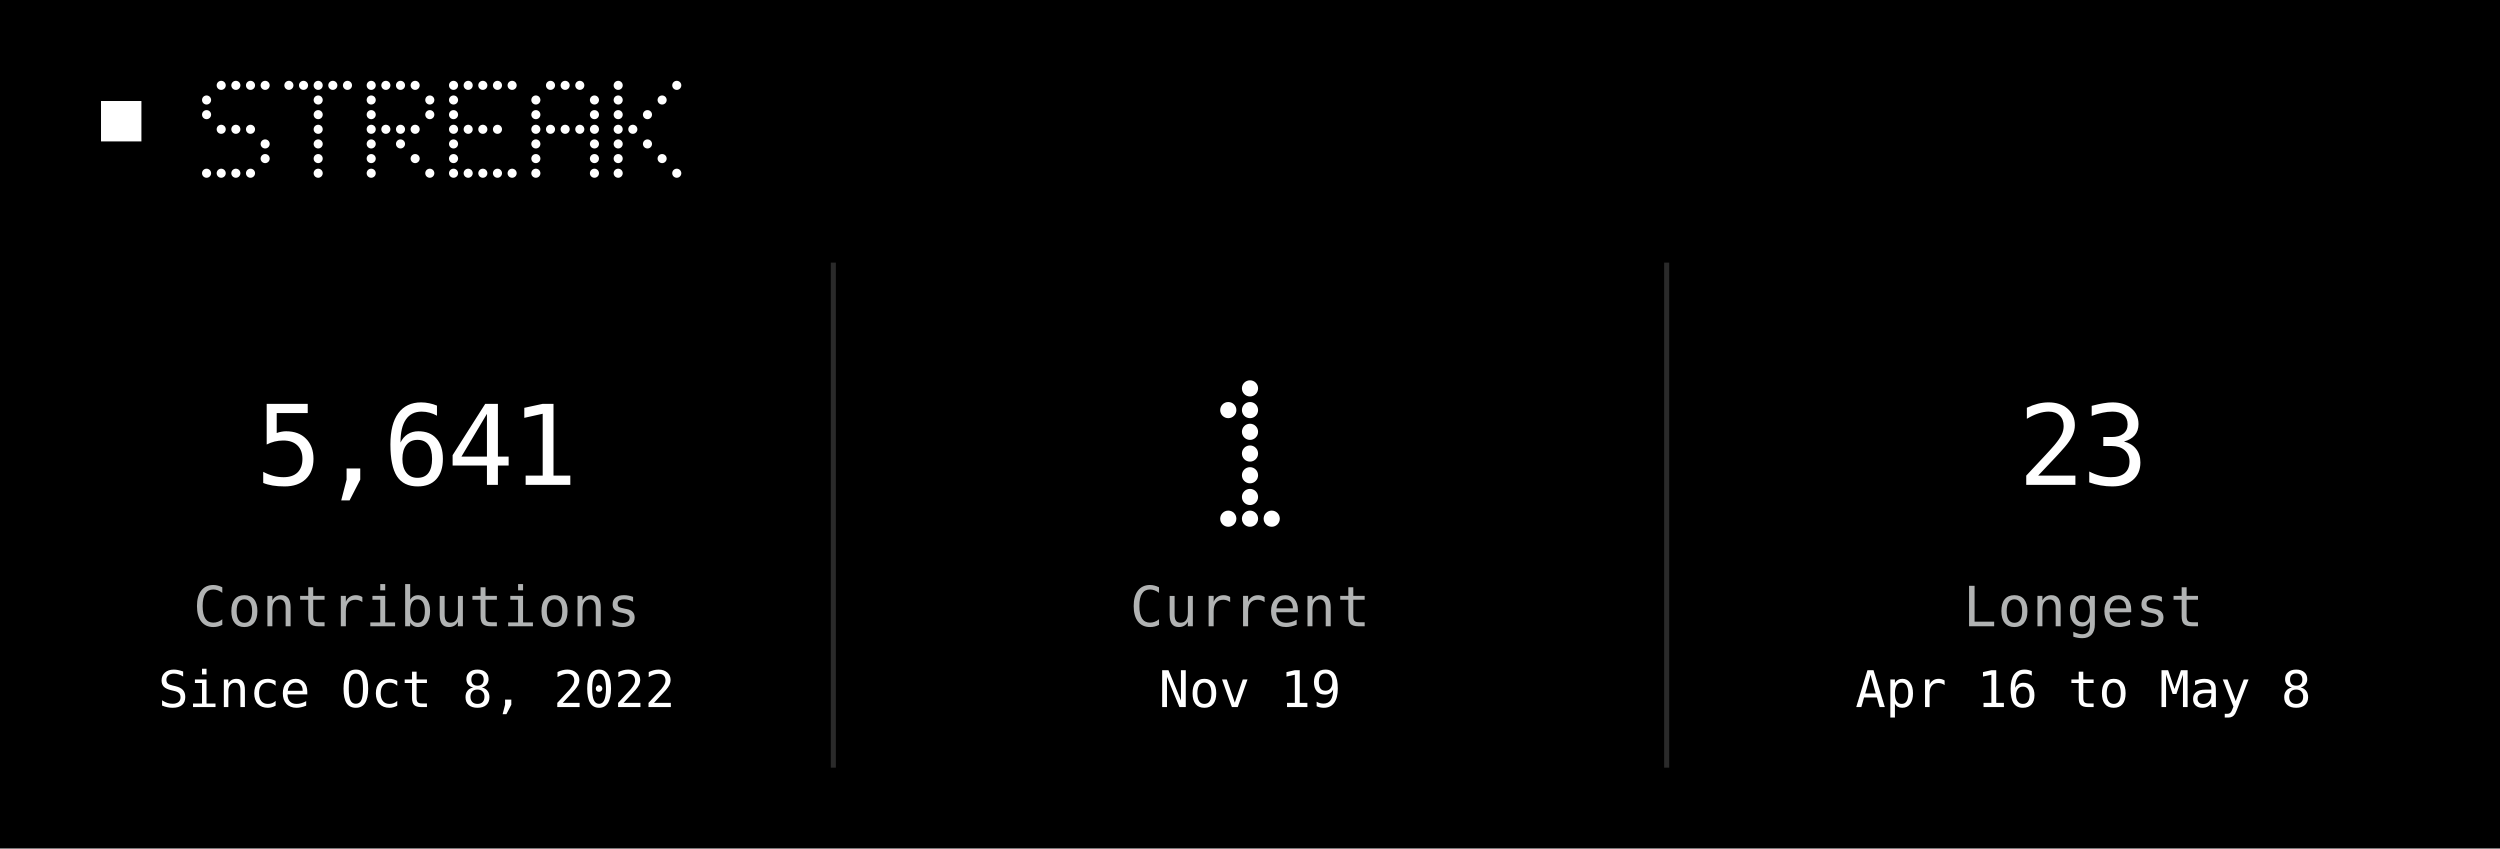
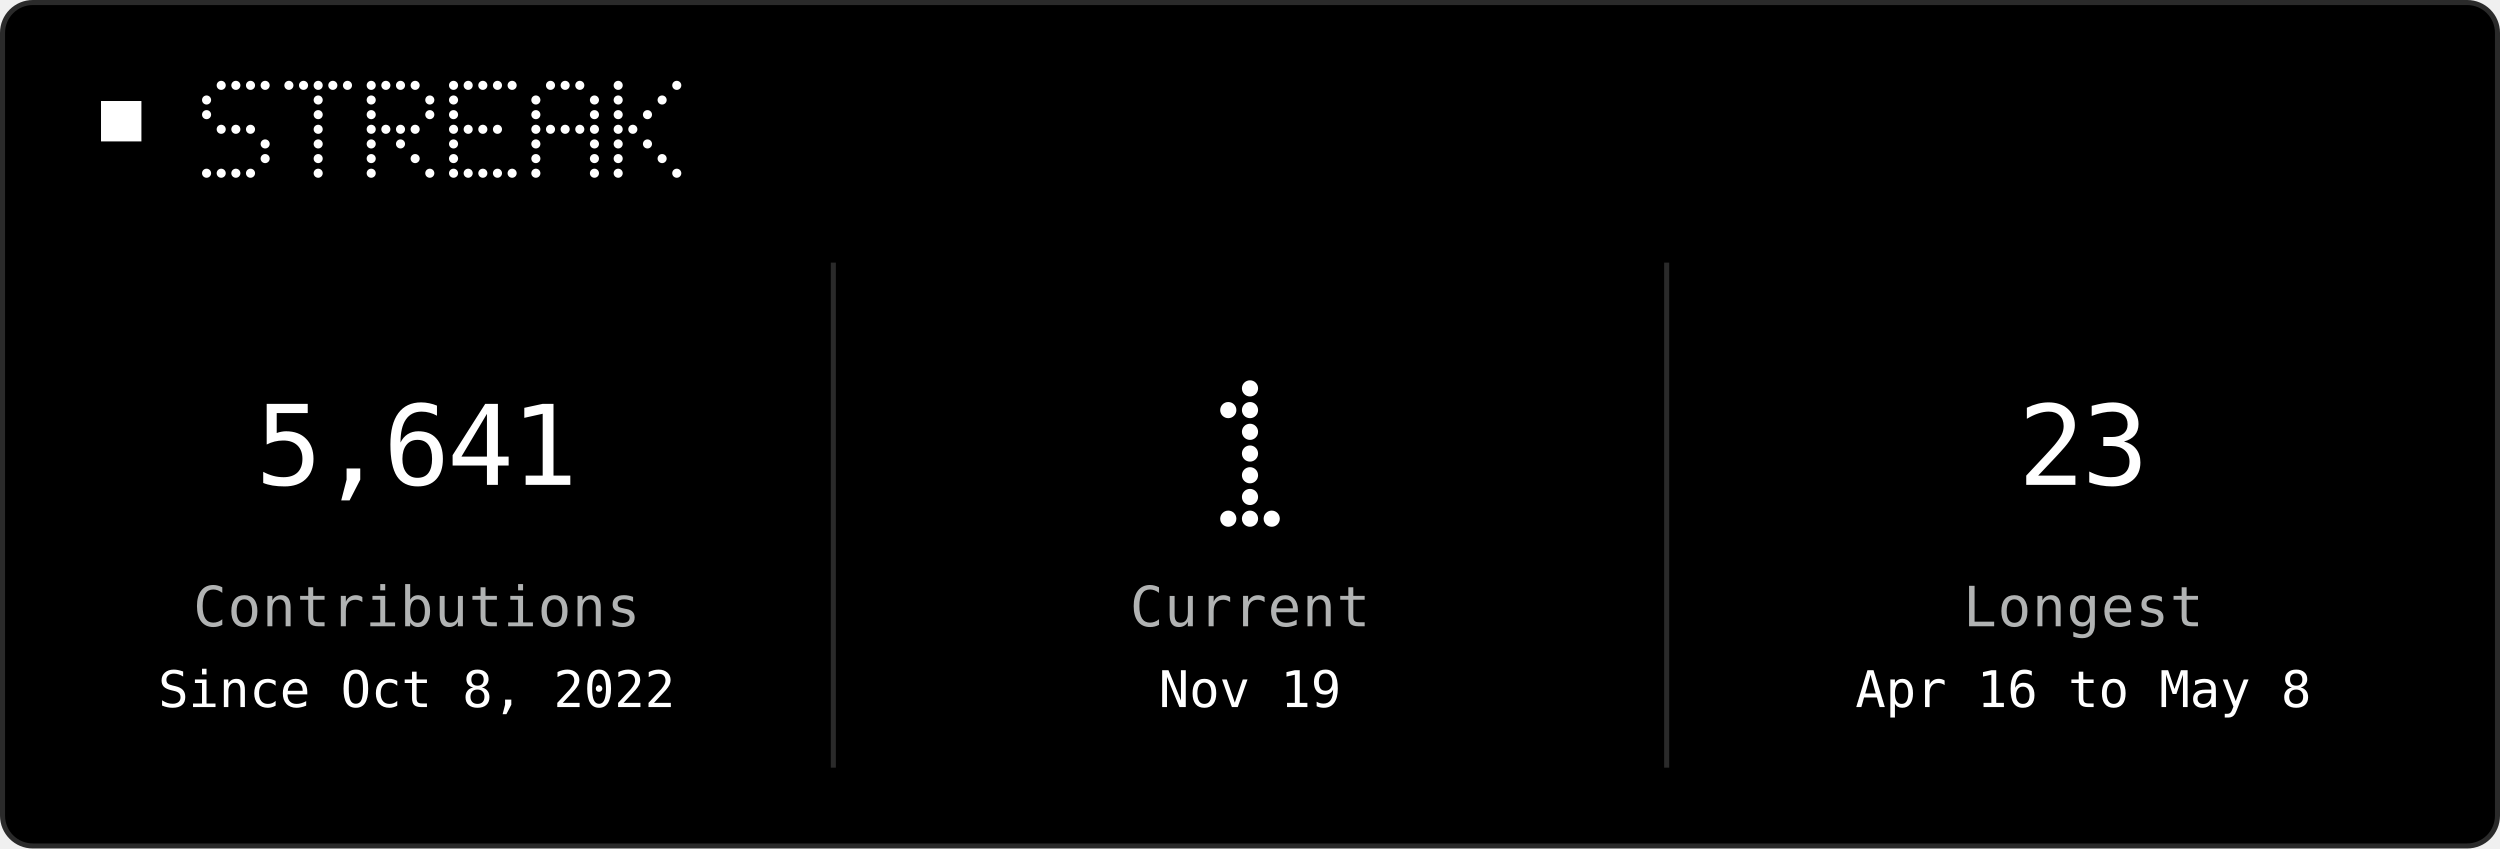
<svg xmlns="http://www.w3.org/2000/svg" width="495" height="168" viewBox="0 0 495 168" role="img">
-   <rect width="495" height="168" fill="#000000" />
+   <rect x="0.5" y="0.5" width="494" height="167" rx="6" fill="#000000" stroke="#2A2A2A" stroke-width="1" />
  <rect x="20" y="20" width="8" height="8" fill="#FFFFFF" />
  <circle cx="43.8" cy="16.9" r="0.90" fill="#FFFFFF" />
  <circle cx="46.7" cy="16.9" r="0.90" fill="#FFFFFF" />
  <circle cx="49.6" cy="16.9" r="0.90" fill="#FFFFFF" />
  <circle cx="52.5" cy="16.9" r="0.90" fill="#FFFFFF" />
  <circle cx="40.9" cy="19.8" r="0.90" fill="#FFFFFF" />
  <circle cx="40.9" cy="22.7" r="0.90" fill="#FFFFFF" />
  <circle cx="43.8" cy="25.6" r="0.90" fill="#FFFFFF" />
  <circle cx="46.7" cy="25.6" r="0.90" fill="#FFFFFF" />
  <circle cx="49.6" cy="25.6" r="0.90" fill="#FFFFFF" />
  <circle cx="52.5" cy="28.5" r="0.90" fill="#FFFFFF" />
  <circle cx="52.5" cy="31.4" r="0.90" fill="#FFFFFF" />
  <circle cx="40.9" cy="34.3" r="0.90" fill="#FFFFFF" />
  <circle cx="43.8" cy="34.3" r="0.90" fill="#FFFFFF" />
  <circle cx="46.7" cy="34.3" r="0.90" fill="#FFFFFF" />
  <circle cx="49.6" cy="34.3" r="0.90" fill="#FFFFFF" />
  <circle cx="57.2" cy="16.9" r="0.90" fill="#FFFFFF" />
  <circle cx="60.1" cy="16.9" r="0.90" fill="#FFFFFF" />
  <circle cx="63.0" cy="16.9" r="0.90" fill="#FFFFFF" />
  <circle cx="65.9" cy="16.9" r="0.90" fill="#FFFFFF" />
  <circle cx="68.8" cy="16.9" r="0.90" fill="#FFFFFF" />
  <circle cx="63.0" cy="19.8" r="0.90" fill="#FFFFFF" />
  <circle cx="63.0" cy="22.7" r="0.90" fill="#FFFFFF" />
  <circle cx="63.0" cy="25.6" r="0.90" fill="#FFFFFF" />
  <circle cx="63.0" cy="28.5" r="0.90" fill="#FFFFFF" />
  <circle cx="63.0" cy="31.4" r="0.90" fill="#FFFFFF" />
  <circle cx="63.0" cy="34.3" r="0.90" fill="#FFFFFF" />
  <circle cx="73.5" cy="16.9" r="0.90" fill="#FFFFFF" />
  <circle cx="76.4" cy="16.9" r="0.90" fill="#FFFFFF" />
  <circle cx="79.3" cy="16.9" r="0.90" fill="#FFFFFF" />
  <circle cx="82.2" cy="16.9" r="0.90" fill="#FFFFFF" />
  <circle cx="73.5" cy="19.8" r="0.90" fill="#FFFFFF" />
  <circle cx="85.1" cy="19.8" r="0.90" fill="#FFFFFF" />
  <circle cx="73.5" cy="22.7" r="0.90" fill="#FFFFFF" />
  <circle cx="85.1" cy="22.7" r="0.90" fill="#FFFFFF" />
  <circle cx="73.5" cy="25.6" r="0.90" fill="#FFFFFF" />
  <circle cx="76.4" cy="25.6" r="0.90" fill="#FFFFFF" />
  <circle cx="79.3" cy="25.6" r="0.90" fill="#FFFFFF" />
  <circle cx="82.2" cy="25.6" r="0.90" fill="#FFFFFF" />
  <circle cx="73.5" cy="28.5" r="0.90" fill="#FFFFFF" />
  <circle cx="79.3" cy="28.5" r="0.90" fill="#FFFFFF" />
  <circle cx="73.5" cy="31.4" r="0.90" fill="#FFFFFF" />
  <circle cx="82.2" cy="31.4" r="0.90" fill="#FFFFFF" />
  <circle cx="73.5" cy="34.3" r="0.90" fill="#FFFFFF" />
  <circle cx="85.1" cy="34.3" r="0.90" fill="#FFFFFF" />
  <circle cx="89.8" cy="16.9" r="0.90" fill="#FFFFFF" />
  <circle cx="92.7" cy="16.9" r="0.90" fill="#FFFFFF" />
  <circle cx="95.6" cy="16.9" r="0.90" fill="#FFFFFF" />
  <circle cx="98.5" cy="16.9" r="0.90" fill="#FFFFFF" />
  <circle cx="101.4" cy="16.9" r="0.90" fill="#FFFFFF" />
  <circle cx="89.8" cy="19.8" r="0.90" fill="#FFFFFF" />
  <circle cx="89.8" cy="22.7" r="0.90" fill="#FFFFFF" />
  <circle cx="89.8" cy="25.6" r="0.90" fill="#FFFFFF" />
  <circle cx="92.7" cy="25.6" r="0.90" fill="#FFFFFF" />
  <circle cx="95.6" cy="25.6" r="0.90" fill="#FFFFFF" />
  <circle cx="98.5" cy="25.6" r="0.90" fill="#FFFFFF" />
  <circle cx="89.8" cy="28.5" r="0.90" fill="#FFFFFF" />
  <circle cx="89.8" cy="31.4" r="0.90" fill="#FFFFFF" />
  <circle cx="89.8" cy="34.3" r="0.90" fill="#FFFFFF" />
  <circle cx="92.7" cy="34.3" r="0.90" fill="#FFFFFF" />
  <circle cx="95.6" cy="34.3" r="0.90" fill="#FFFFFF" />
  <circle cx="98.5" cy="34.3" r="0.90" fill="#FFFFFF" />
  <circle cx="101.4" cy="34.3" r="0.90" fill="#FFFFFF" />
  <circle cx="109.0" cy="16.9" r="0.90" fill="#FFFFFF" />
  <circle cx="111.9" cy="16.9" r="0.90" fill="#FFFFFF" />
  <circle cx="114.8" cy="16.9" r="0.90" fill="#FFFFFF" />
  <circle cx="106.1" cy="19.8" r="0.90" fill="#FFFFFF" />
  <circle cx="117.7" cy="19.8" r="0.90" fill="#FFFFFF" />
  <circle cx="106.1" cy="22.7" r="0.90" fill="#FFFFFF" />
  <circle cx="117.7" cy="22.7" r="0.90" fill="#FFFFFF" />
  <circle cx="106.1" cy="25.6" r="0.90" fill="#FFFFFF" />
  <circle cx="109.0" cy="25.6" r="0.90" fill="#FFFFFF" />
  <circle cx="111.9" cy="25.6" r="0.90" fill="#FFFFFF" />
  <circle cx="114.8" cy="25.6" r="0.90" fill="#FFFFFF" />
  <circle cx="117.7" cy="25.6" r="0.90" fill="#FFFFFF" />
  <circle cx="106.1" cy="28.5" r="0.90" fill="#FFFFFF" />
  <circle cx="117.7" cy="28.5" r="0.90" fill="#FFFFFF" />
  <circle cx="106.1" cy="31.4" r="0.90" fill="#FFFFFF" />
  <circle cx="117.7" cy="31.4" r="0.90" fill="#FFFFFF" />
  <circle cx="106.1" cy="34.3" r="0.90" fill="#FFFFFF" />
  <circle cx="117.7" cy="34.3" r="0.90" fill="#FFFFFF" />
  <circle cx="122.4" cy="16.9" r="0.90" fill="#FFFFFF" />
  <circle cx="134.0" cy="16.9" r="0.90" fill="#FFFFFF" />
  <circle cx="122.4" cy="19.8" r="0.90" fill="#FFFFFF" />
  <circle cx="131.1" cy="19.8" r="0.90" fill="#FFFFFF" />
  <circle cx="122.4" cy="22.7" r="0.90" fill="#FFFFFF" />
  <circle cx="128.2" cy="22.7" r="0.90" fill="#FFFFFF" />
  <circle cx="122.4" cy="25.6" r="0.90" fill="#FFFFFF" />
  <circle cx="125.3" cy="25.6" r="0.90" fill="#FFFFFF" />
  <circle cx="122.4" cy="28.5" r="0.90" fill="#FFFFFF" />
  <circle cx="128.2" cy="28.5" r="0.90" fill="#FFFFFF" />
  <circle cx="122.4" cy="31.4" r="0.90" fill="#FFFFFF" />
  <circle cx="131.1" cy="31.4" r="0.90" fill="#FFFFFF" />
  <circle cx="122.4" cy="34.3" r="0.90" fill="#FFFFFF" />
  <circle cx="134.0" cy="34.3" r="0.90" fill="#FFFFFF" />
  <line x1="165.0" y1="52" x2="165.0" y2="152" stroke="#2A2A2A" />
  <line x1="330.0" y1="52" x2="330.0" y2="152" stroke="#2A2A2A" />
  <text x="82.5" y="96" fill="#FFFFFF" text-anchor="middle" font-family="ui-monospace, Geist Mono, monospace" font-size="22" letter-spacing="-0.6" dominant-baseline="auto">5,641</text>
  <text x="82.5" y="124" fill="#B1B3B3" text-anchor="middle" font-family="ui-monospace, Geist Mono, monospace" font-size="11" letter-spacing="0.2" dominant-baseline="auto">Contributions</text>
  <text x="82.5" y="140" fill="#FFFFFF" text-anchor="middle" font-family="ui-monospace, Geist Mono, monospace" font-size="10" letter-spacing="0" dominant-baseline="auto">Since Oct 8, 2022</text>
  <circle cx="247.5" cy="76.9" r="1.60" fill="#FFFFFF" />
  <circle cx="243.2" cy="81.2" r="1.60" fill="#FFFFFF" />
  <circle cx="247.5" cy="81.2" r="1.60" fill="#FFFFFF" />
  <circle cx="247.5" cy="85.5" r="1.60" fill="#FFFFFF" />
  <circle cx="247.5" cy="89.8" r="1.60" fill="#FFFFFF" />
  <circle cx="247.5" cy="94.1" r="1.60" fill="#FFFFFF" />
  <circle cx="247.5" cy="98.4" r="1.60" fill="#FFFFFF" />
  <circle cx="243.2" cy="102.7" r="1.60" fill="#FFFFFF" />
  <circle cx="247.5" cy="102.7" r="1.60" fill="#FFFFFF" />
  <circle cx="251.8" cy="102.7" r="1.60" fill="#FFFFFF" />
  <text x="247.5" y="124" fill="#B1B3B3" text-anchor="middle" font-family="ui-monospace, Geist Mono, monospace" font-size="11" letter-spacing="0.2" dominant-baseline="auto">Current</text>
  <text x="247.5" y="140" fill="#FFFFFF" text-anchor="middle" font-family="ui-monospace, Geist Mono, monospace" font-size="10" letter-spacing="0" dominant-baseline="auto">Nov 19</text>
  <text x="412.5" y="96" fill="#FFFFFF" text-anchor="middle" font-family="ui-monospace, Geist Mono, monospace" font-size="22" letter-spacing="-0.6" dominant-baseline="auto">23</text>
  <text x="412.5" y="124" fill="#B1B3B3" text-anchor="middle" font-family="ui-monospace, Geist Mono, monospace" font-size="11" letter-spacing="0.2" dominant-baseline="auto">Longest</text>
  <text x="412.5" y="140" fill="#FFFFFF" text-anchor="middle" font-family="ui-monospace, Geist Mono, monospace" font-size="10" letter-spacing="0" dominant-baseline="auto">Apr 16 to May 8</text>
</svg>
